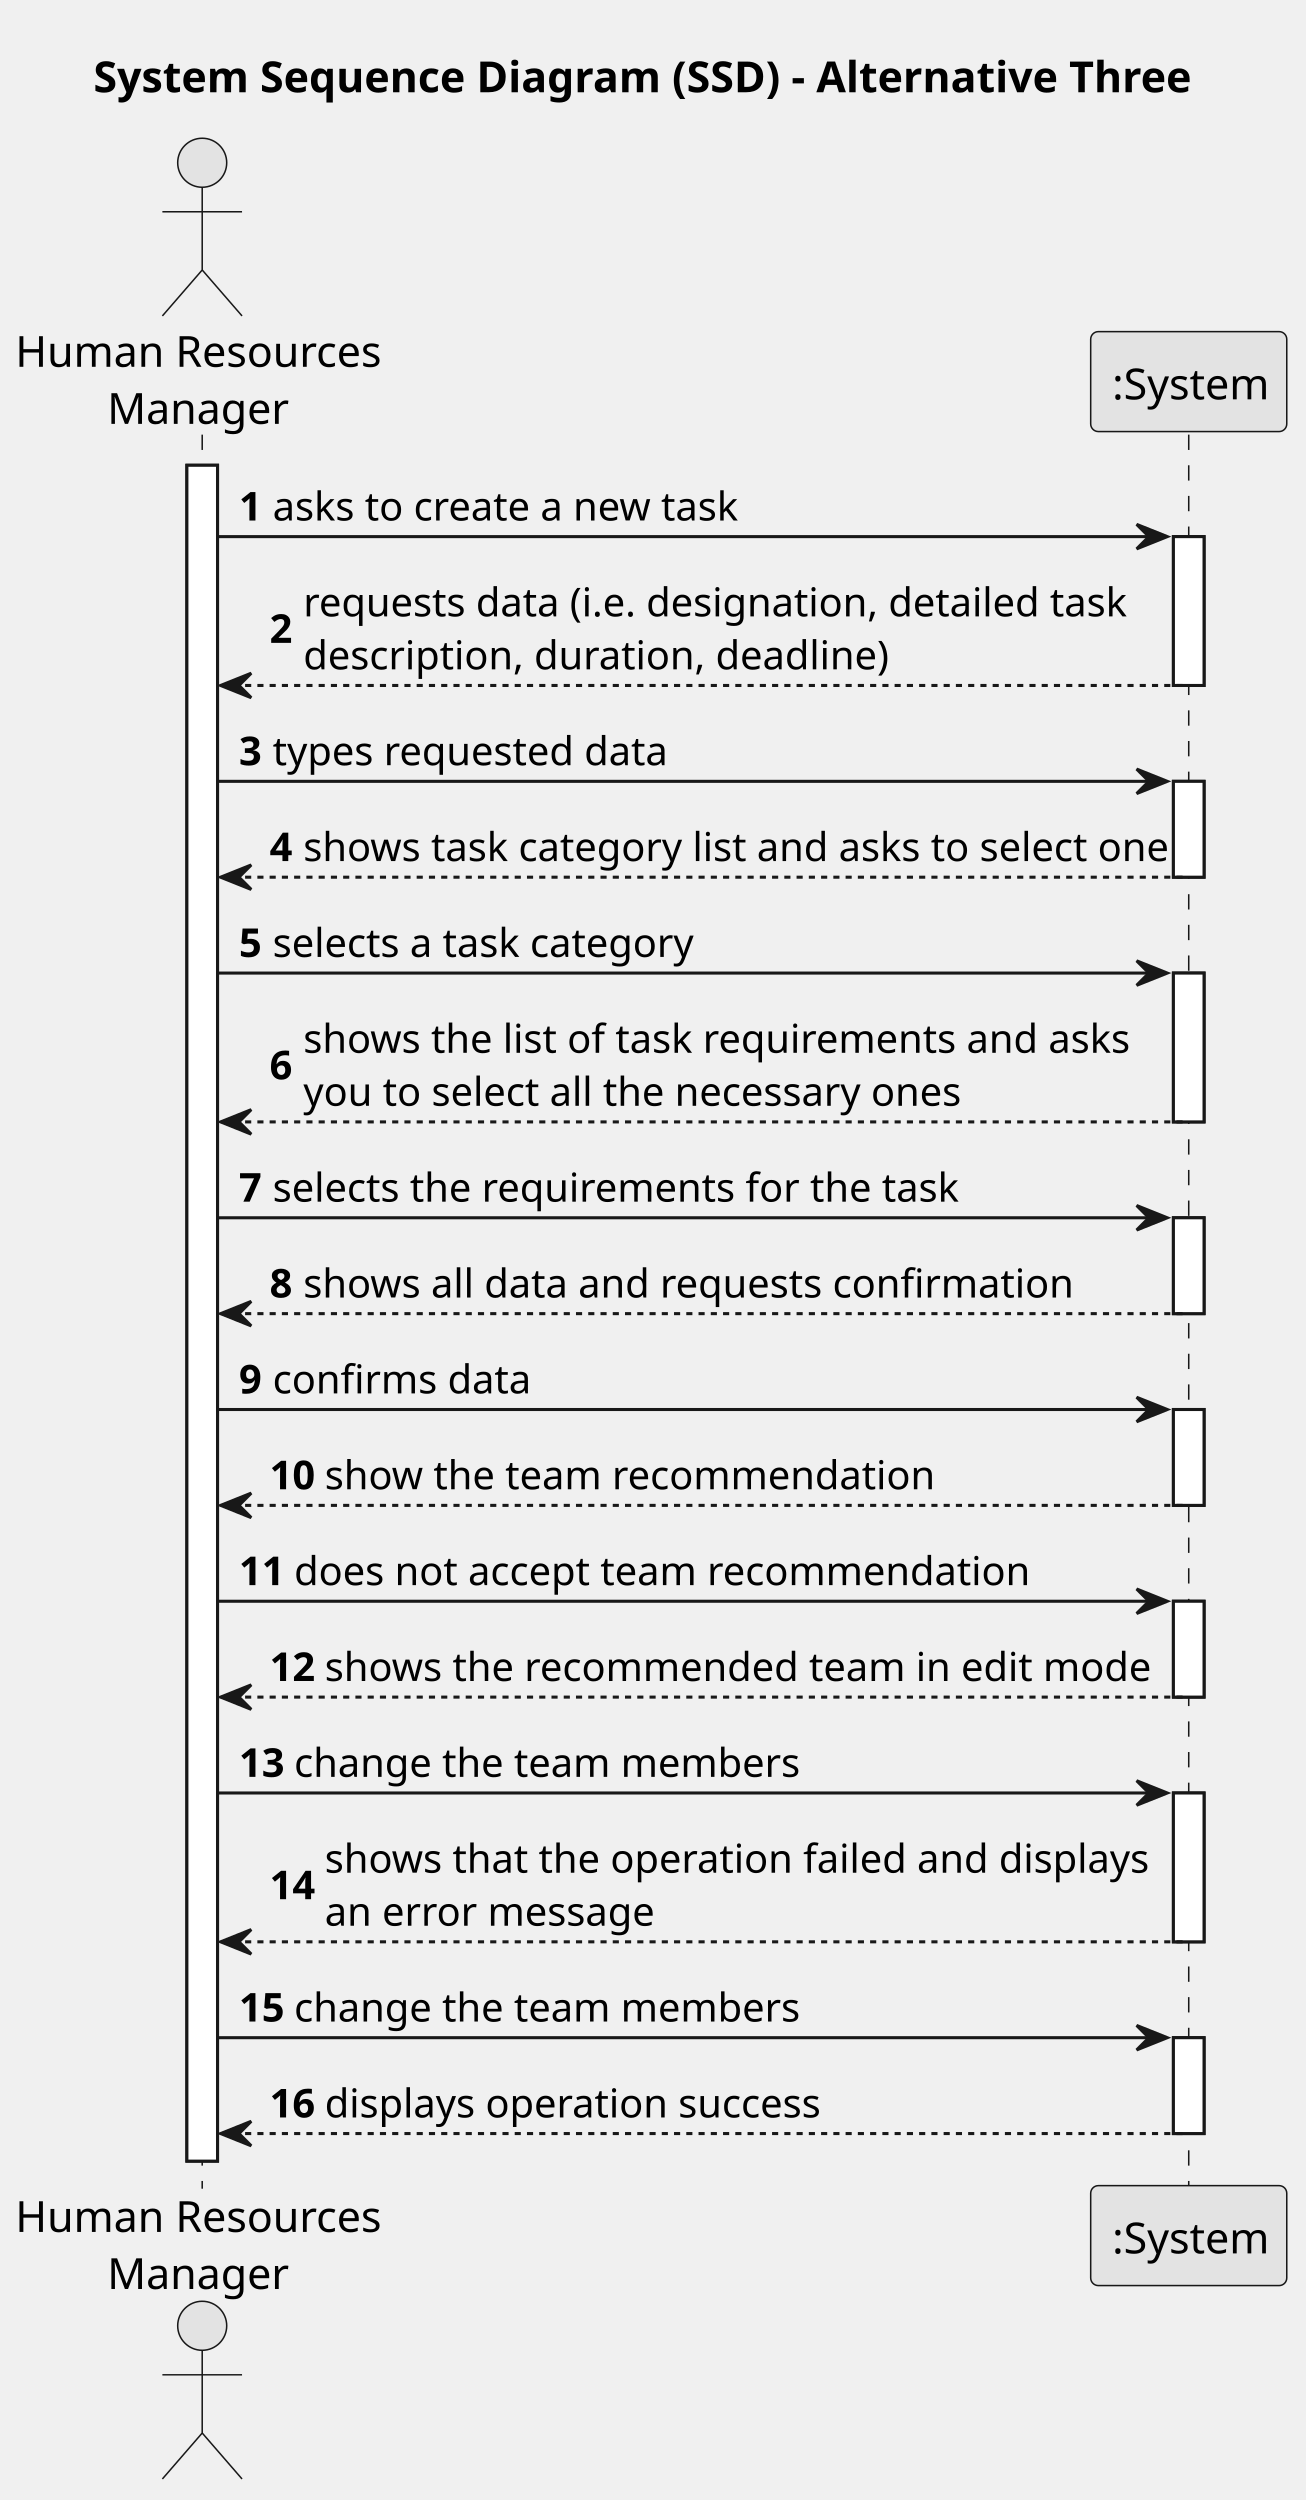
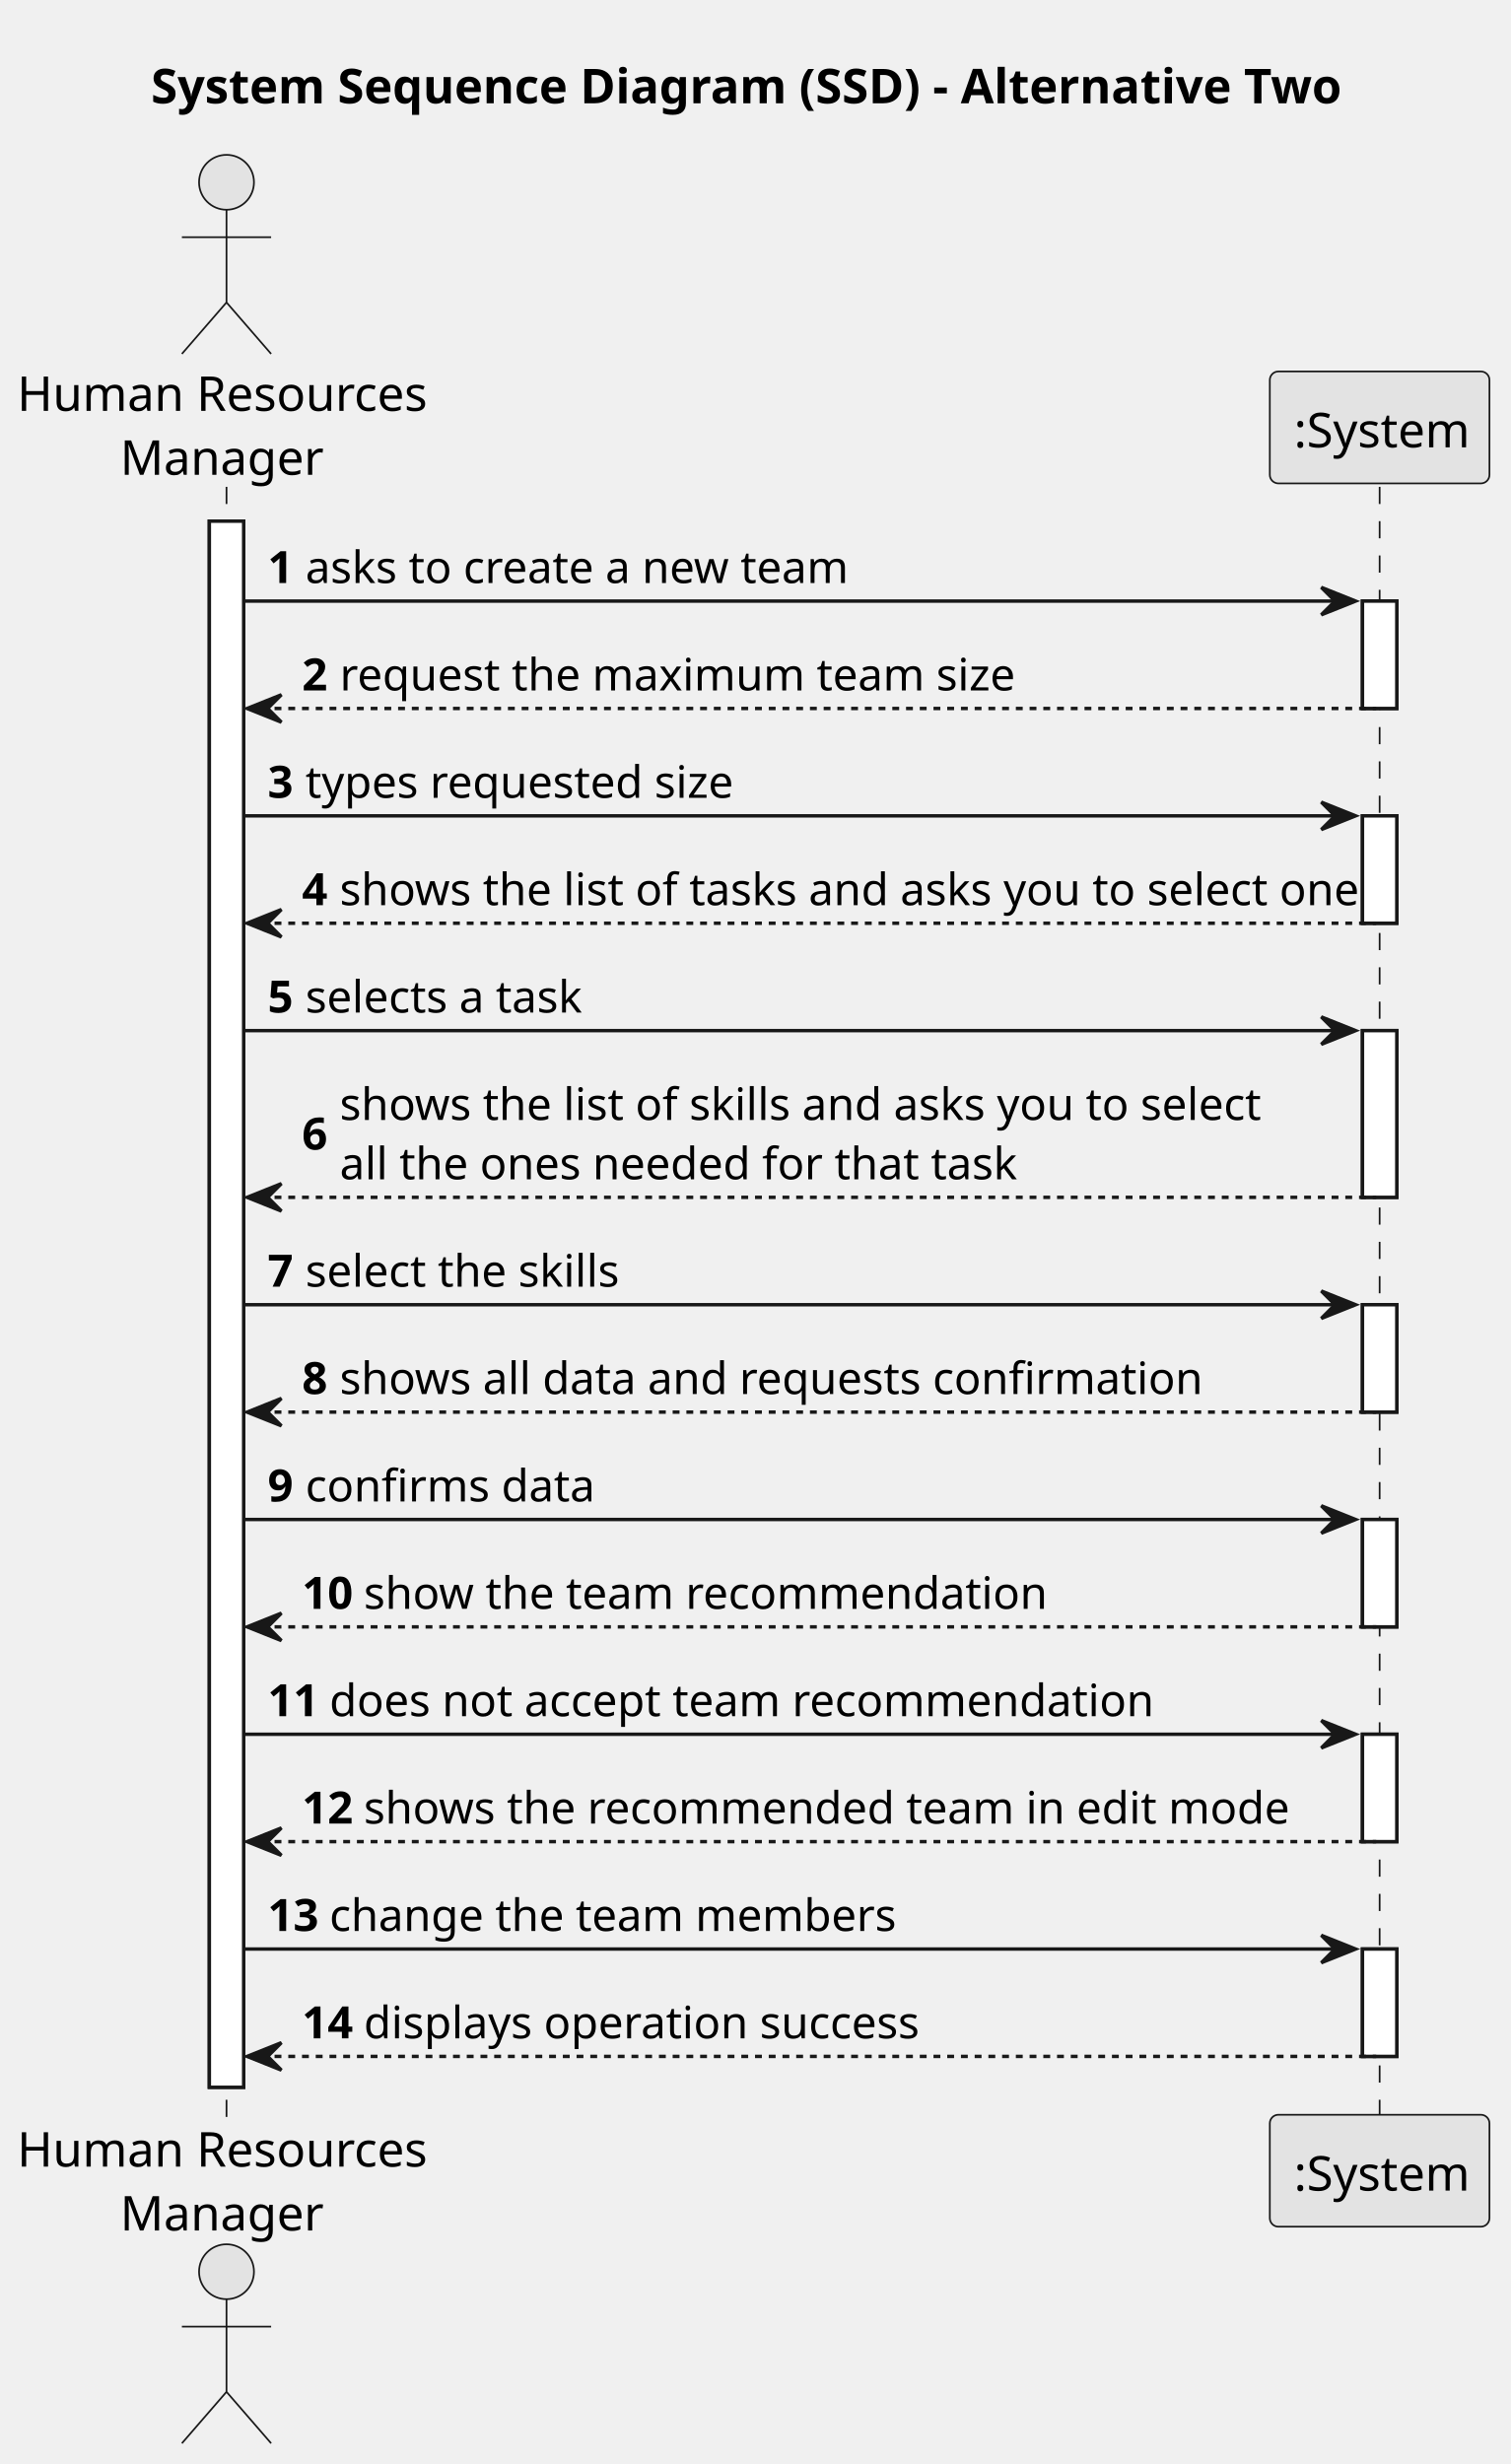
- <svg xmlns="http://www.w3.org/2000/svg" contentStyleType="text/css" height="816px" preserveAspectRatio="none" style="width:426px;height:816px;background:#FFFFFF;" version="1.1" viewBox="0 0 426 816" width="426px" zoomAndPan="magnify">
+ <svg xmlns="http://www.w3.org/2000/svg" contentStyleType="text/css" height="718px" preserveAspectRatio="none" style="width:440px;height:718px;background:#FFFFFF;" version="1.1" viewBox="0 0 440 718" width="440px" zoomAndPan="magnify">
  <defs />
  <g>
-     <text fill="#000000" font-family="sans-serif" font-size="14" font-weight="bold" lengthAdjust="spacing" textLength="363" x="30.5" y="30.107">System Sequence Diagram (SSD) - Alternative Three</text>
-     <rect fill="#FFFFFF" height="553.529" style="stroke:#181818;stroke-width:1.0;" width="10" x="61" y="151.863" />
-     <rect fill="#FFFFFF" height="48.582" style="stroke:#181818;stroke-width:1.0;" width="10" x="383" y="175.154" />
-     <rect fill="#FFFFFF" height="31.291" style="stroke:#181818;stroke-width:1.0;" width="10" x="383" y="255.027" />
-     <rect fill="#FFFFFF" height="48.582" style="stroke:#181818;stroke-width:1.0;" width="10" x="383" y="317.609" />
-     <rect fill="#FFFFFF" height="31.291" style="stroke:#181818;stroke-width:1.0;" width="10" x="383" y="397.482" />
-     <rect fill="#FFFFFF" height="31.291" style="stroke:#181818;stroke-width:1.0;" width="10" x="383" y="460.065" />
-     <rect fill="#FFFFFF" height="31.291" style="stroke:#181818;stroke-width:1.0;" width="10" x="383" y="522.646" />
-     <rect fill="#FFFFFF" height="48.582" style="stroke:#181818;stroke-width:1.0;" width="10" x="383" y="585.229" />
-     <rect fill="#FFFFFF" height="31.291" style="stroke:#181818;stroke-width:1.0;" width="10" x="383" y="665.102" />
-     <line style="stroke:#181818;stroke-width:0.5;stroke-dasharray:5.0,5.0;" x1="66" x2="66" y1="141.863" y2="714.393" />
-     <line style="stroke:#181818;stroke-width:0.5;stroke-dasharray:5.0,5.0;" x1="388" x2="388" y1="141.863" y2="714.393" />
+     <text fill="#000000" font-family="sans-serif" font-size="14" font-weight="bold" lengthAdjust="spacing" textLength="350" x="44" y="30.107">System Sequence Diagram (SSD) - Alternative Two</text>
+     <rect fill="#FFFFFF" height="456.365" style="stroke:#181818;stroke-width:1.0;" width="10" x="61" y="151.863" />
+     <rect fill="#FFFFFF" height="31.291" style="stroke:#181818;stroke-width:1.0;" width="10" x="397" y="175.154" />
+     <rect fill="#FFFFFF" height="31.291" style="stroke:#181818;stroke-width:1.0;" width="10" x="397" y="237.736" />
+     <rect fill="#FFFFFF" height="48.582" style="stroke:#181818;stroke-width:1.0;" width="10" x="397" y="300.318" />
+     <rect fill="#FFFFFF" height="31.291" style="stroke:#181818;stroke-width:1.0;" width="10" x="397" y="380.191" />
+     <rect fill="#FFFFFF" height="31.291" style="stroke:#181818;stroke-width:1.0;" width="10" x="397" y="442.773" />
+     <rect fill="#FFFFFF" height="31.291" style="stroke:#181818;stroke-width:1.0;" width="10" x="397" y="505.356" />
+     <rect fill="#FFFFFF" height="31.291" style="stroke:#181818;stroke-width:1.0;" width="10" x="397" y="567.938" />
+     <line style="stroke:#181818;stroke-width:0.5;stroke-dasharray:5.0,5.0;" x1="66" x2="66" y1="141.863" y2="617.229" />
+     <line style="stroke:#181818;stroke-width:0.5;stroke-dasharray:5.0,5.0;" x1="402" x2="402" y1="141.863" y2="617.229" />
    <text fill="#000000" font-family="sans-serif" font-size="14" lengthAdjust="spacing" textLength="116" x="5" y="119.728">Human Resources</text>
    <text fill="#000000" font-family="sans-serif" font-size="14" lengthAdjust="spacing" textLength="56" x="35" y="138.35">Manager</text>
    <ellipse cx="66" cy="53.121" fill="#E3E3E3" rx="8" ry="8" style="stroke:#181818;stroke-width:0.5;" />
    <path d="M66,61.121 L66,88.121 M53,69.121 L79,69.121 M66,88.121 L53,103.121 M66,88.121 L79,103.121 " fill="none" style="stroke:#181818;stroke-width:0.5;" />
-     <text fill="#000000" font-family="sans-serif" font-size="14" lengthAdjust="spacing" textLength="116" x="5" y="728.5">Human Resources</text>
-     <text fill="#000000" font-family="sans-serif" font-size="14" lengthAdjust="spacing" textLength="56" x="35" y="747.121">Manager</text>
-     <ellipse cx="66" cy="759.135" fill="#E3E3E3" rx="8" ry="8" style="stroke:#181818;stroke-width:0.5;" />
-     <path d="M66,767.135 L66,794.135 M53,775.135 L79,775.135 M66,794.135 L53,809.135 M66,794.135 L79,809.135 " fill="none" style="stroke:#181818;stroke-width:0.5;" />
-     <rect fill="#E3E3E3" height="32.621" rx="2.5" ry="2.5" style="stroke:#181818;stroke-width:0.5;" width="64" x="356" y="108.242" />
-     <text fill="#000000" font-family="sans-serif" font-size="14" lengthAdjust="spacing" textLength="50" x="363" y="130.35">:System</text>
-     <rect fill="#E3E3E3" height="32.621" rx="2.5" ry="2.5" style="stroke:#181818;stroke-width:0.5;" width="64" x="356" y="713.393" />
-     <text fill="#000000" font-family="sans-serif" font-size="14" lengthAdjust="spacing" textLength="50" x="363" y="735.5">:System</text>
-     <rect fill="#FFFFFF" height="553.529" style="stroke:#181818;stroke-width:1.0;" width="10" x="61" y="151.863" />
-     <rect fill="#FFFFFF" height="48.582" style="stroke:#181818;stroke-width:1.0;" width="10" x="383" y="175.154" />
-     <rect fill="#FFFFFF" height="31.291" style="stroke:#181818;stroke-width:1.0;" width="10" x="383" y="255.027" />
-     <rect fill="#FFFFFF" height="48.582" style="stroke:#181818;stroke-width:1.0;" width="10" x="383" y="317.609" />
-     <rect fill="#FFFFFF" height="31.291" style="stroke:#181818;stroke-width:1.0;" width="10" x="383" y="397.482" />
-     <rect fill="#FFFFFF" height="31.291" style="stroke:#181818;stroke-width:1.0;" width="10" x="383" y="460.065" />
-     <rect fill="#FFFFFF" height="31.291" style="stroke:#181818;stroke-width:1.0;" width="10" x="383" y="522.646" />
-     <rect fill="#FFFFFF" height="48.582" style="stroke:#181818;stroke-width:1.0;" width="10" x="383" y="585.229" />
-     <rect fill="#FFFFFF" height="31.291" style="stroke:#181818;stroke-width:1.0;" width="10" x="383" y="665.102" />
-     <polygon fill="#181818" points="371,171.154,381,175.154,371,179.154,375,175.154" style="stroke:#181818;stroke-width:1.0;" />
-     <line style="stroke:#181818;stroke-width:1.0;" x1="71" x2="377" y1="175.154" y2="175.154" />
+     <text fill="#000000" font-family="sans-serif" font-size="14" lengthAdjust="spacing" textLength="116" x="5" y="631.336">Human Resources</text>
+     <text fill="#000000" font-family="sans-serif" font-size="14" lengthAdjust="spacing" textLength="56" x="35" y="649.957">Manager</text>
+     <ellipse cx="66" cy="661.971" fill="#E3E3E3" rx="8" ry="8" style="stroke:#181818;stroke-width:0.5;" />
+     <path d="M66,669.971 L66,696.971 M53,677.971 L79,677.971 M66,696.971 L53,711.971 M66,696.971 L79,711.971 " fill="none" style="stroke:#181818;stroke-width:0.5;" />
+     <rect fill="#E3E3E3" height="32.621" rx="2.5" ry="2.5" style="stroke:#181818;stroke-width:0.5;" width="64" x="370" y="108.242" />
+     <text fill="#000000" font-family="sans-serif" font-size="14" lengthAdjust="spacing" textLength="50" x="377" y="130.35">:System</text>
+     <rect fill="#E3E3E3" height="32.621" rx="2.5" ry="2.5" style="stroke:#181818;stroke-width:0.5;" width="64" x="370" y="616.229" />
+     <text fill="#000000" font-family="sans-serif" font-size="14" lengthAdjust="spacing" textLength="50" x="377" y="638.336">:System</text>
+     <rect fill="#FFFFFF" height="456.365" style="stroke:#181818;stroke-width:1.0;" width="10" x="61" y="151.863" />
+     <rect fill="#FFFFFF" height="31.291" style="stroke:#181818;stroke-width:1.0;" width="10" x="397" y="175.154" />
+     <rect fill="#FFFFFF" height="31.291" style="stroke:#181818;stroke-width:1.0;" width="10" x="397" y="237.736" />
+     <rect fill="#FFFFFF" height="48.582" style="stroke:#181818;stroke-width:1.0;" width="10" x="397" y="300.318" />
+     <rect fill="#FFFFFF" height="31.291" style="stroke:#181818;stroke-width:1.0;" width="10" x="397" y="380.191" />
+     <rect fill="#FFFFFF" height="31.291" style="stroke:#181818;stroke-width:1.0;" width="10" x="397" y="442.773" />
+     <rect fill="#FFFFFF" height="31.291" style="stroke:#181818;stroke-width:1.0;" width="10" x="397" y="505.356" />
+     <rect fill="#FFFFFF" height="31.291" style="stroke:#181818;stroke-width:1.0;" width="10" x="397" y="567.938" />
+     <polygon fill="#181818" points="385,171.154,395,175.154,385,179.154,389,175.154" style="stroke:#181818;stroke-width:1.0;" />
+     <line style="stroke:#181818;stroke-width:1.0;" x1="71" x2="391" y1="175.154" y2="175.154" />
    <text fill="#000000" font-family="sans-serif" font-size="13" font-weight="bold" lengthAdjust="spacing" textLength="7" x="78" y="169.892">1</text>
-     <text fill="#000000" font-family="sans-serif" font-size="13" lengthAdjust="spacing" textLength="150" x="89" y="169.892">asks to create a new task</text>
-     <polygon fill="#181818" points="82,219.736,72,223.736,82,227.736,78,223.736" style="stroke:#181818;stroke-width:1.0;" />
-     <line style="stroke:#181818;stroke-width:1.0;stroke-dasharray:2.0,2.0;" x1="76" x2="387" y1="223.736" y2="223.736" />
-     <text fill="#000000" font-family="sans-serif" font-size="13" font-weight="bold" lengthAdjust="spacing" textLength="7" x="88" y="209.828">2</text>
-     <text fill="#000000" font-family="sans-serif" font-size="13" lengthAdjust="spacing" textLength="257" x="99" y="201.183">requests data (i.e. designation, detailed task</text>
-     <text fill="#000000" font-family="sans-serif" font-size="13" lengthAdjust="spacing" textLength="177" x="99" y="218.474">description, duration, deadline)</text>
-     <polygon fill="#181818" points="371,251.027,381,255.027,371,259.027,375,255.027" style="stroke:#181818;stroke-width:1.0;" />
-     <line style="stroke:#181818;stroke-width:1.0;" x1="71" x2="377" y1="255.027" y2="255.027" />
-     <text fill="#000000" font-family="sans-serif" font-size="13" font-weight="bold" lengthAdjust="spacing" textLength="7" x="78" y="249.765">3</text>
-     <text fill="#000000" font-family="sans-serif" font-size="13" lengthAdjust="spacing" textLength="122" x="89" y="249.765">types requested data</text>
-     <polygon fill="#181818" points="82,282.318,72,286.318,82,290.318,78,286.318" style="stroke:#181818;stroke-width:1.0;" />
-     <line style="stroke:#181818;stroke-width:1.0;stroke-dasharray:2.0,2.0;" x1="76" x2="387" y1="286.318" y2="286.318" />
-     <text fill="#000000" font-family="sans-serif" font-size="13" font-weight="bold" lengthAdjust="spacing" textLength="7" x="88" y="281.056">4</text>
-     <text fill="#000000" font-family="sans-serif" font-size="13" lengthAdjust="spacing" textLength="277" x="99" y="281.056">shows task category list and asks to select one</text>
-     <polygon fill="#181818" points="371,313.609,381,317.609,371,321.609,375,317.609" style="stroke:#181818;stroke-width:1.0;" />
-     <line style="stroke:#181818;stroke-width:1.0;" x1="71" x2="377" y1="317.609" y2="317.609" />
-     <text fill="#000000" font-family="sans-serif" font-size="13" font-weight="bold" lengthAdjust="spacing" textLength="7" x="78" y="312.347">5</text>
-     <text fill="#000000" font-family="sans-serif" font-size="13" lengthAdjust="spacing" textLength="136" x="89" y="312.347">selects a task category</text>
-     <polygon fill="#181818" points="82,362.191,72,366.191,82,370.191,78,366.191" style="stroke:#181818;stroke-width:1.0;" />
-     <line style="stroke:#181818;stroke-width:1.0;stroke-dasharray:2.0,2.0;" x1="76" x2="387" y1="366.191" y2="366.191" />
-     <text fill="#000000" font-family="sans-serif" font-size="13" font-weight="bold" lengthAdjust="spacing" textLength="7" x="88" y="352.283">6</text>
-     <text fill="#000000" font-family="sans-serif" font-size="13" lengthAdjust="spacing" textLength="259" x="99" y="343.638">shows the list of task requirements and asks</text>
-     <text fill="#000000" font-family="sans-serif" font-size="13" lengthAdjust="spacing" textLength="210" x="99" y="360.929">you to select all the necessary ones</text>
-     <polygon fill="#181818" points="371,393.482,381,397.482,371,401.482,375,397.482" style="stroke:#181818;stroke-width:1.0;" />
-     <line style="stroke:#181818;stroke-width:1.0;" x1="71" x2="377" y1="397.482" y2="397.482" />
-     <text fill="#000000" font-family="sans-serif" font-size="13" font-weight="bold" lengthAdjust="spacing" textLength="7" x="78" y="392.22">7</text>
-     <text fill="#000000" font-family="sans-serif" font-size="13" lengthAdjust="spacing" textLength="212" x="89" y="392.22">selects the requirements for the task</text>
-     <polygon fill="#181818" points="82,424.773,72,428.773,82,432.773,78,428.773" style="stroke:#181818;stroke-width:1.0;" />
-     <line style="stroke:#181818;stroke-width:1.0;stroke-dasharray:2.0,2.0;" x1="76" x2="387" y1="428.773" y2="428.773" />
-     <text fill="#000000" font-family="sans-serif" font-size="13" font-weight="bold" lengthAdjust="spacing" textLength="7" x="88" y="423.511">8</text>
-     <text fill="#000000" font-family="sans-serif" font-size="13" lengthAdjust="spacing" textLength="236" x="99" y="423.511">shows all data and requests confirmation</text>
-     <polygon fill="#181818" points="371,456.065,381,460.065,371,464.065,375,460.065" style="stroke:#181818;stroke-width:1.0;" />
-     <line style="stroke:#181818;stroke-width:1.0;" x1="71" x2="377" y1="460.065" y2="460.065" />
-     <text fill="#000000" font-family="sans-serif" font-size="13" font-weight="bold" lengthAdjust="spacing" textLength="7" x="78" y="454.802">9</text>
-     <text fill="#000000" font-family="sans-serif" font-size="13" lengthAdjust="spacing" textLength="78" x="89" y="454.802">confirms data</text>
-     <polygon fill="#181818" points="82,487.356,72,491.356,82,495.356,78,491.356" style="stroke:#181818;stroke-width:1.0;" />
-     <line style="stroke:#181818;stroke-width:1.0;stroke-dasharray:2.0,2.0;" x1="76" x2="387" y1="491.356" y2="491.356" />
-     <text fill="#000000" font-family="sans-serif" font-size="13" font-weight="bold" lengthAdjust="spacing" textLength="14" x="88" y="486.093">10</text>
-     <text fill="#000000" font-family="sans-serif" font-size="13" lengthAdjust="spacing" textLength="185" x="106" y="486.093">show the team recommendation</text>
-     <polygon fill="#181818" points="371,518.646,381,522.646,371,526.646,375,522.646" style="stroke:#181818;stroke-width:1.0;" />
-     <line style="stroke:#181818;stroke-width:1.0;" x1="71" x2="377" y1="522.646" y2="522.646" />
-     <text fill="#000000" font-family="sans-serif" font-size="13" font-weight="bold" lengthAdjust="spacing" textLength="14" x="78" y="517.384">11</text>
-     <text fill="#000000" font-family="sans-serif" font-size="13" lengthAdjust="spacing" textLength="226" x="96" y="517.384">does not accept team recommendation</text>
-     <polygon fill="#181818" points="82,549.938,72,553.938,82,557.938,78,553.938" style="stroke:#181818;stroke-width:1.0;" />
-     <line style="stroke:#181818;stroke-width:1.0;stroke-dasharray:2.0,2.0;" x1="76" x2="387" y1="553.938" y2="553.938" />
-     <text fill="#000000" font-family="sans-serif" font-size="13" font-weight="bold" lengthAdjust="spacing" textLength="14" x="88" y="548.675">12</text>
-     <text fill="#000000" font-family="sans-serif" font-size="13" lengthAdjust="spacing" textLength="253" x="106" y="548.675">shows the recommended team in edit mode</text>
-     <polygon fill="#181818" points="371,581.229,381,585.229,371,589.229,375,585.229" style="stroke:#181818;stroke-width:1.0;" />
-     <line style="stroke:#181818;stroke-width:1.0;" x1="71" x2="377" y1="585.229" y2="585.229" />
-     <text fill="#000000" font-family="sans-serif" font-size="13" font-weight="bold" lengthAdjust="spacing" textLength="14" x="78" y="579.966">13</text>
-     <text fill="#000000" font-family="sans-serif" font-size="13" lengthAdjust="spacing" textLength="155" x="96" y="579.966">change the team members</text>
-     <polygon fill="#181818" points="82,629.811,72,633.811,82,637.811,78,633.811" style="stroke:#181818;stroke-width:1.0;" />
-     <line style="stroke:#181818;stroke-width:1.0;stroke-dasharray:2.0,2.0;" x1="76" x2="387" y1="633.811" y2="633.811" />
-     <text fill="#000000" font-family="sans-serif" font-size="13" font-weight="bold" lengthAdjust="spacing" textLength="14" x="88" y="619.902">14</text>
-     <text fill="#000000" font-family="sans-serif" font-size="13" lengthAdjust="spacing" textLength="253" x="106" y="611.257">shows that the operation failed and displays</text>
-     <text fill="#000000" font-family="sans-serif" font-size="13" lengthAdjust="spacing" textLength="101" x="106" y="628.548">an error message</text>
-     <polygon fill="#181818" points="371,661.102,381,665.102,371,669.102,375,665.102" style="stroke:#181818;stroke-width:1.0;" />
-     <line style="stroke:#181818;stroke-width:1.0;" x1="71" x2="377" y1="665.102" y2="665.102" />
-     <text fill="#000000" font-family="sans-serif" font-size="13" font-weight="bold" lengthAdjust="spacing" textLength="14" x="78" y="659.839">15</text>
-     <text fill="#000000" font-family="sans-serif" font-size="13" lengthAdjust="spacing" textLength="155" x="96" y="659.839">change the team members</text>
-     <polygon fill="#181818" points="82,692.393,72,696.393,82,700.393,78,696.393" style="stroke:#181818;stroke-width:1.0;" />
-     <line style="stroke:#181818;stroke-width:1.0;stroke-dasharray:2.0,2.0;" x1="76" x2="387" y1="696.393" y2="696.393" />
-     <text fill="#000000" font-family="sans-serif" font-size="13" font-weight="bold" lengthAdjust="spacing" textLength="14" x="88" y="691.13">16</text>
-     <text fill="#000000" font-family="sans-serif" font-size="13" lengthAdjust="spacing" textLength="158" x="106" y="691.13">displays operation success</text>
+     <text fill="#000000" font-family="sans-serif" font-size="13" lengthAdjust="spacing" textLength="154" x="89" y="169.892">asks to create a new team</text>
+     <polygon fill="#181818" points="82,202.445,72,206.445,82,210.445,78,206.445" style="stroke:#181818;stroke-width:1.0;" />
+     <line style="stroke:#181818;stroke-width:1.0;stroke-dasharray:2.0,2.0;" x1="76" x2="401" y1="206.445" y2="206.445" />
+     <text fill="#000000" font-family="sans-serif" font-size="13" font-weight="bold" lengthAdjust="spacing" textLength="7" x="88" y="201.183">2</text>
+     <text fill="#000000" font-family="sans-serif" font-size="13" lengthAdjust="spacing" textLength="187" x="99" y="201.183">request the maximum team size</text>
+     <polygon fill="#181818" points="385,233.736,395,237.736,385,241.736,389,237.736" style="stroke:#181818;stroke-width:1.0;" />
+     <line style="stroke:#181818;stroke-width:1.0;" x1="71" x2="391" y1="237.736" y2="237.736" />
+     <text fill="#000000" font-family="sans-serif" font-size="13" font-weight="bold" lengthAdjust="spacing" textLength="7" x="78" y="232.474">3</text>
+     <text fill="#000000" font-family="sans-serif" font-size="13" lengthAdjust="spacing" textLength="121" x="89" y="232.474">types requested size</text>
+     <polygon fill="#181818" points="82,265.027,72,269.027,82,273.027,78,269.027" style="stroke:#181818;stroke-width:1.0;" />
+     <line style="stroke:#181818;stroke-width:1.0;stroke-dasharray:2.0,2.0;" x1="76" x2="401" y1="269.027" y2="269.027" />
+     <text fill="#000000" font-family="sans-serif" font-size="13" font-weight="bold" lengthAdjust="spacing" textLength="7" x="88" y="263.765">4</text>
+     <text fill="#000000" font-family="sans-serif" font-size="13" lengthAdjust="spacing" textLength="291" x="99" y="263.765">shows the list of tasks and asks you to select one</text>
+     <polygon fill="#181818" points="385,296.318,395,300.318,385,304.318,389,300.318" style="stroke:#181818;stroke-width:1.0;" />
+     <line style="stroke:#181818;stroke-width:1.0;" x1="71" x2="391" y1="300.318" y2="300.318" />
+     <text fill="#000000" font-family="sans-serif" font-size="13" font-weight="bold" lengthAdjust="spacing" textLength="7" x="78" y="295.056">5</text>
+     <text fill="#000000" font-family="sans-serif" font-size="13" lengthAdjust="spacing" textLength="82" x="89" y="295.056">selects a task</text>
+     <polygon fill="#181818" points="82,344.9,72,348.9,82,352.9,78,348.9" style="stroke:#181818;stroke-width:1.0;" />
+     <line style="stroke:#181818;stroke-width:1.0;stroke-dasharray:2.0,2.0;" x1="76" x2="401" y1="348.9" y2="348.9" />
+     <text fill="#000000" font-family="sans-serif" font-size="13" font-weight="bold" lengthAdjust="spacing" textLength="7" x="88" y="334.992">6</text>
+     <text fill="#000000" font-family="sans-serif" font-size="13" lengthAdjust="spacing" textLength="264" x="99" y="326.347">shows the list of skills and asks you to select</text>
+     <text fill="#000000" font-family="sans-serif" font-size="13" lengthAdjust="spacing" textLength="186" x="99" y="343.638">all the ones needed for that task</text>
+     <polygon fill="#181818" points="385,376.191,395,380.191,385,384.191,389,380.191" style="stroke:#181818;stroke-width:1.0;" />
+     <line style="stroke:#181818;stroke-width:1.0;" x1="71" x2="391" y1="380.191" y2="380.191" />
+     <text fill="#000000" font-family="sans-serif" font-size="13" font-weight="bold" lengthAdjust="spacing" textLength="7" x="78" y="374.929">7</text>
+     <text fill="#000000" font-family="sans-serif" font-size="13" lengthAdjust="spacing" textLength="91" x="89" y="374.929">select the skills</text>
+     <polygon fill="#181818" points="82,407.482,72,411.482,82,415.482,78,411.482" style="stroke:#181818;stroke-width:1.0;" />
+     <line style="stroke:#181818;stroke-width:1.0;stroke-dasharray:2.0,2.0;" x1="76" x2="401" y1="411.482" y2="411.482" />
+     <text fill="#000000" font-family="sans-serif" font-size="13" font-weight="bold" lengthAdjust="spacing" textLength="7" x="88" y="406.22">8</text>
+     <text fill="#000000" font-family="sans-serif" font-size="13" lengthAdjust="spacing" textLength="236" x="99" y="406.22">shows all data and requests confirmation</text>
+     <polygon fill="#181818" points="385,438.773,395,442.773,385,446.773,389,442.773" style="stroke:#181818;stroke-width:1.0;" />
+     <line style="stroke:#181818;stroke-width:1.0;" x1="71" x2="391" y1="442.773" y2="442.773" />
+     <text fill="#000000" font-family="sans-serif" font-size="13" font-weight="bold" lengthAdjust="spacing" textLength="7" x="78" y="437.511">9</text>
+     <text fill="#000000" font-family="sans-serif" font-size="13" lengthAdjust="spacing" textLength="78" x="89" y="437.511">confirms data</text>
+     <polygon fill="#181818" points="82,470.065,72,474.065,82,478.065,78,474.065" style="stroke:#181818;stroke-width:1.0;" />
+     <line style="stroke:#181818;stroke-width:1.0;stroke-dasharray:2.0,2.0;" x1="76" x2="401" y1="474.065" y2="474.065" />
+     <text fill="#000000" font-family="sans-serif" font-size="13" font-weight="bold" lengthAdjust="spacing" textLength="14" x="88" y="468.802">10</text>
+     <text fill="#000000" font-family="sans-serif" font-size="13" lengthAdjust="spacing" textLength="185" x="106" y="468.802">show the team recommendation</text>
+     <polygon fill="#181818" points="385,501.356,395,505.356,385,509.356,389,505.356" style="stroke:#181818;stroke-width:1.0;" />
+     <line style="stroke:#181818;stroke-width:1.0;" x1="71" x2="391" y1="505.356" y2="505.356" />
+     <text fill="#000000" font-family="sans-serif" font-size="13" font-weight="bold" lengthAdjust="spacing" textLength="14" x="78" y="500.093">11</text>
+     <text fill="#000000" font-family="sans-serif" font-size="13" lengthAdjust="spacing" textLength="226" x="96" y="500.093">does not accept team recommendation</text>
+     <polygon fill="#181818" points="82,532.646,72,536.646,82,540.646,78,536.646" style="stroke:#181818;stroke-width:1.0;" />
+     <line style="stroke:#181818;stroke-width:1.0;stroke-dasharray:2.0,2.0;" x1="76" x2="401" y1="536.646" y2="536.646" />
+     <text fill="#000000" font-family="sans-serif" font-size="13" font-weight="bold" lengthAdjust="spacing" textLength="14" x="88" y="531.384">12</text>
+     <text fill="#000000" font-family="sans-serif" font-size="13" lengthAdjust="spacing" textLength="253" x="106" y="531.384">shows the recommended team in edit mode</text>
+     <polygon fill="#181818" points="385,563.938,395,567.938,385,571.938,389,567.938" style="stroke:#181818;stroke-width:1.0;" />
+     <line style="stroke:#181818;stroke-width:1.0;" x1="71" x2="391" y1="567.938" y2="567.938" />
+     <text fill="#000000" font-family="sans-serif" font-size="13" font-weight="bold" lengthAdjust="spacing" textLength="14" x="78" y="562.675">13</text>
+     <text fill="#000000" font-family="sans-serif" font-size="13" lengthAdjust="spacing" textLength="155" x="96" y="562.675">change the team members</text>
+     <polygon fill="#181818" points="82,595.229,72,599.229,82,603.229,78,599.229" style="stroke:#181818;stroke-width:1.0;" />
+     <line style="stroke:#181818;stroke-width:1.0;stroke-dasharray:2.0,2.0;" x1="76" x2="401" y1="599.229" y2="599.229" />
+     <text fill="#000000" font-family="sans-serif" font-size="13" font-weight="bold" lengthAdjust="spacing" textLength="14" x="88" y="593.966">14</text>
+     <text fill="#000000" font-family="sans-serif" font-size="13" lengthAdjust="spacing" textLength="158" x="106" y="593.966">displays operation success</text>
  </g>
</svg>
